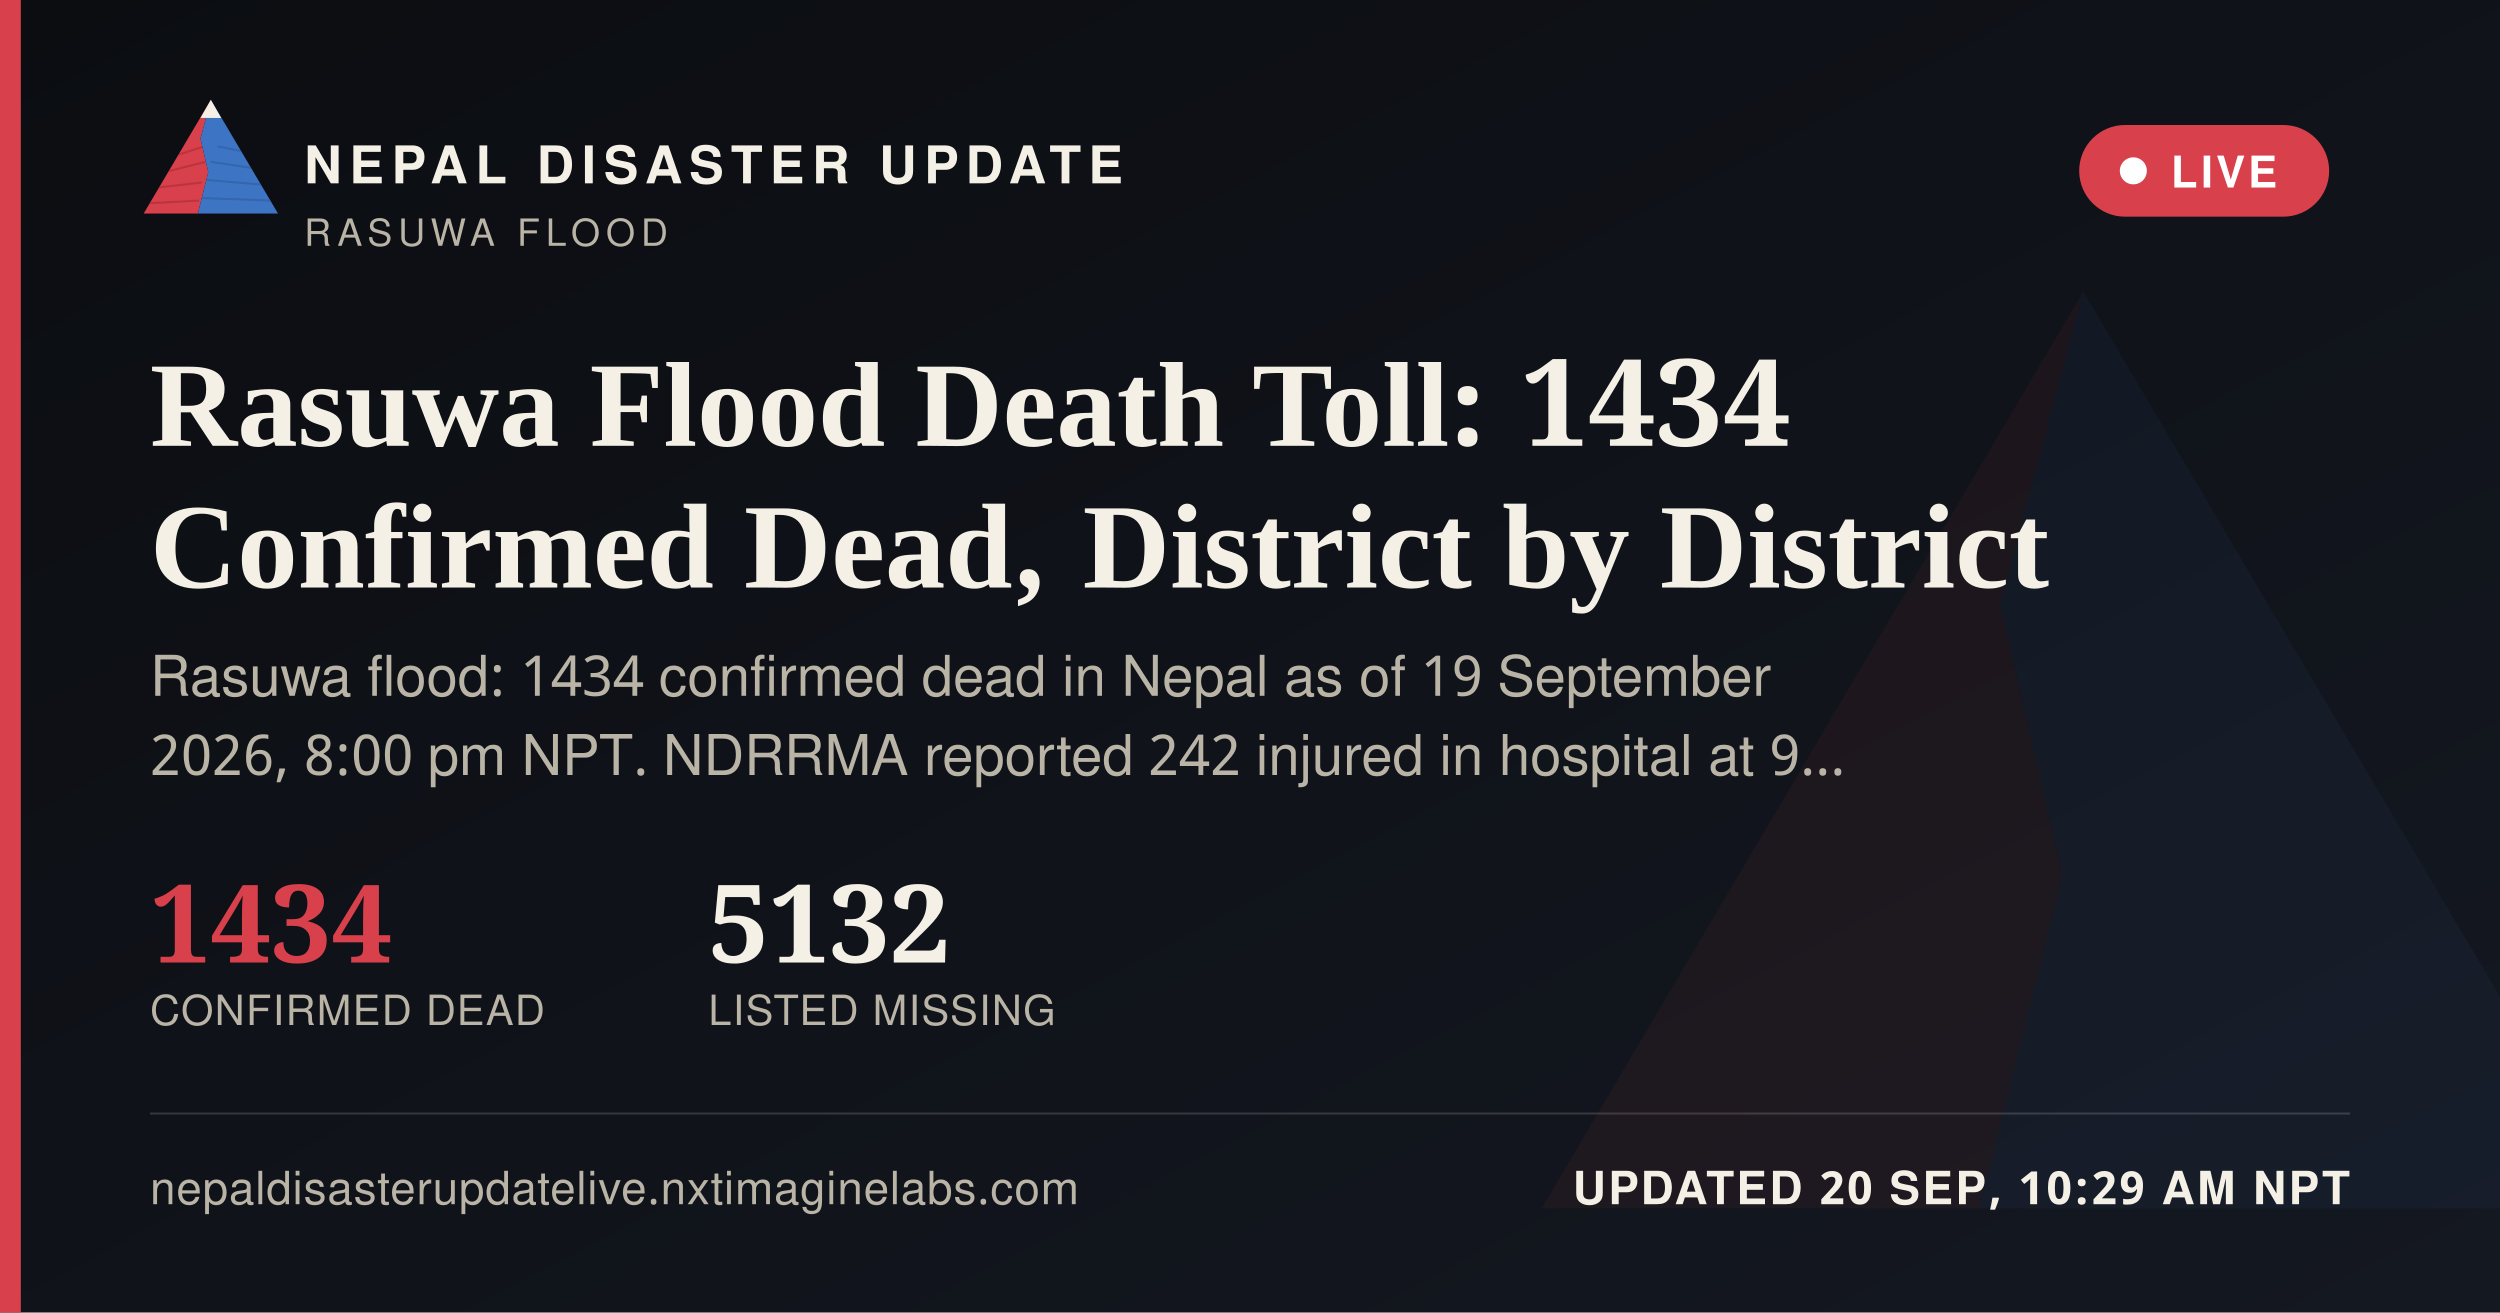
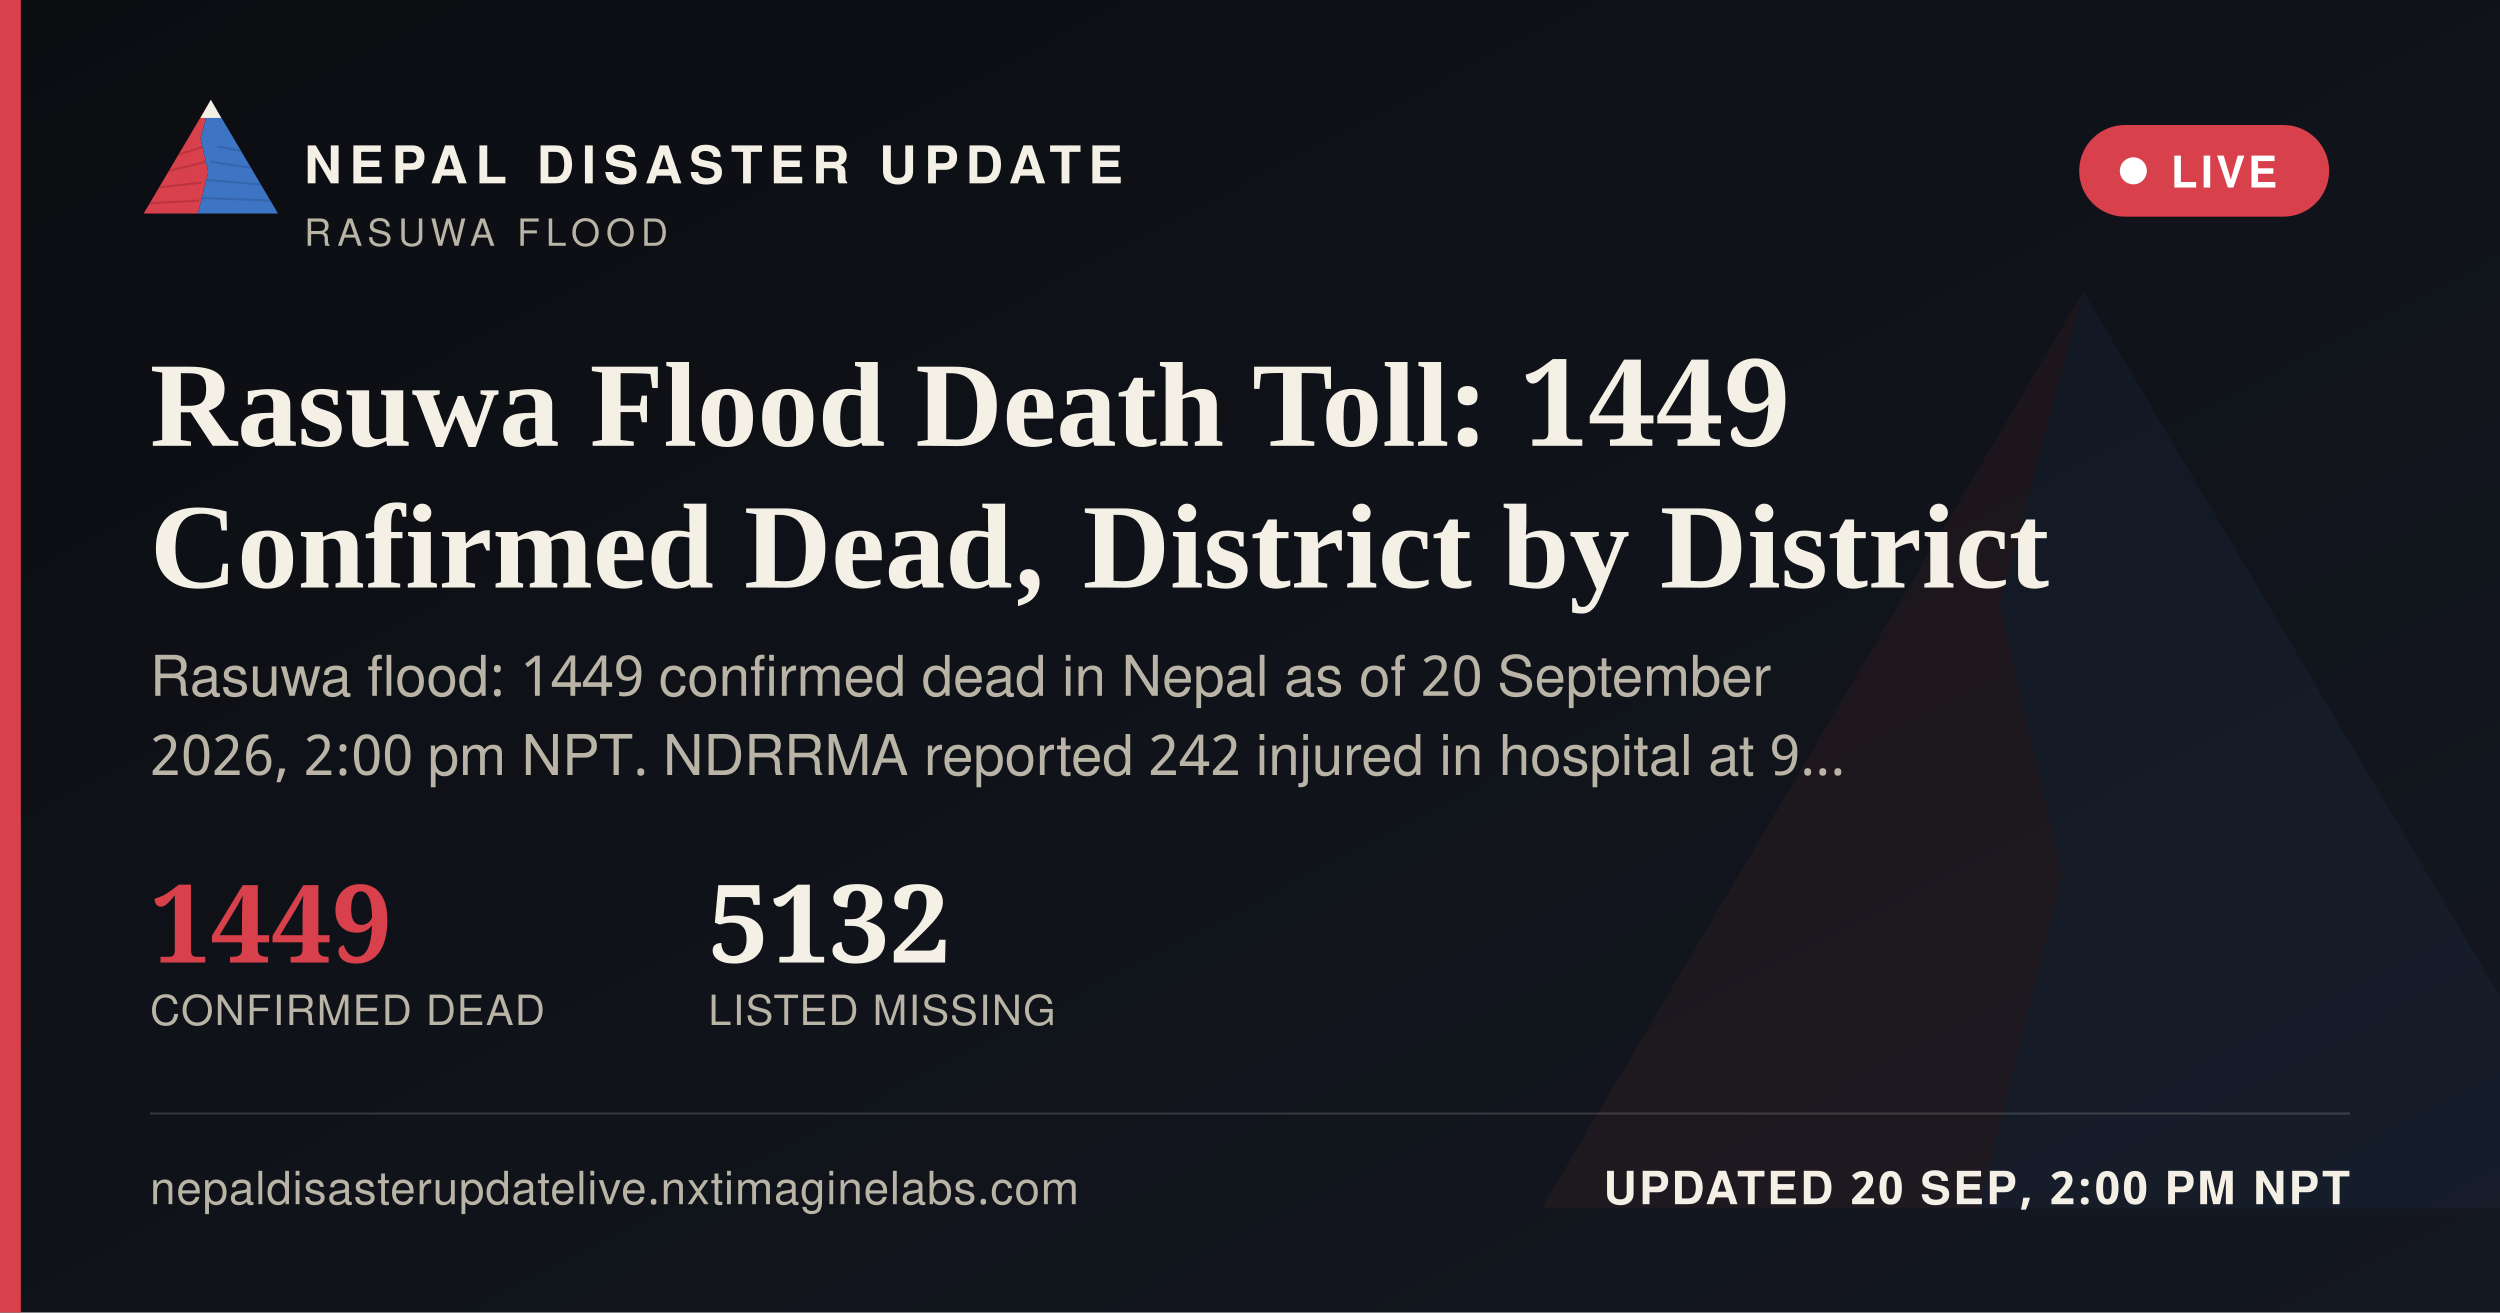
<svg xmlns="http://www.w3.org/2000/svg" width="1200" height="630" viewBox="0 0 1200 630">
  <defs>
    <linearGradient id="ogbg" x1="0" y1="0" x2="1" y2="1">
      <stop offset="0" stop-color="#0B0D11" />
      <stop offset="1" stop-color="#141821" />
    </linearGradient>
  </defs>
  <rect width="1200" height="630" fill="url(#ogbg)" />
  <g transform="translate(700,60) scale(5)" opacity="0.06">
    <polygon points="60,16 52,46 58,72 50,104 8,104" fill="#D8404B" />
    <polygon points="60,16 112,104 50,104 58,72 52,46" fill="#3D74C4" />
  </g>
  <rect x="0" y="0" width="10" height="630" fill="#D8404B" />
  <g transform="translate(64,38) scale(0.62)">
    <g>
      <defs>
        <clipPath id="ogLc">
          <polygon points="60,16 52,46 58,72 50,104 8,104" />
        </clipPath>
        <clipPath id="ogRc">
          <polygon points="60,16 112,104 50,104 58,72 52,46" />
        </clipPath>
      </defs>
      <polygon points="60,16 52,46 58,72 50,104 8,104" fill="#D8404B" />
      <g clip-path="url(#ogLc)" stroke="#A32A34" stroke-width="1.6" fill="none" opacity="0.55">
        <path d="M30,60 L55,52" />
        <path d="M24,72 L56,64" />
        <path d="M18,84 L53,80" />
        <path d="M13,96 L51,94" />
      </g>
      <polygon points="60,16 112,104 50,104 58,72 52,46" fill="#3D74C4" />
      <g clip-path="url(#ogRc)" stroke="#2A5793" stroke-width="1.6" fill="none" opacity="0.5">
        <path d="M65,52 L95,58" />
        <path d="M60,64 L100,70" />
        <path d="M56,78 L104,82" />
        <path d="M52,92 L108,94" />
      </g>
      <polygon points="60,16 52,30 68,30" fill="#F4F0E6" />
    </g>
  </g>
  <text x="146" y="88" font-family="'Public Sans', 'Noto Sans Devanagari', 'Helvetica Neue', Helvetica, Arial, sans-serif" font-size="25" font-weight="800" letter-spacing="3.6" fill="#F4F0E6">NEPAL DISASTER UPDATE</text>
  <text x="146" y="118" font-family="'Public Sans', 'Noto Sans Devanagari', 'Helvetica Neue', Helvetica, Arial, sans-serif" font-size="18" letter-spacing="2.8" fill="#B9B4A6">RASUWA FLOOD</text>
  <g>
    <rect x="998" y="60" width="120" height="44" rx="22" fill="#D8404B" stroke="none" />
    <circle cx="1024" cy="82" r="6.5" fill="#FFFFFF" />
    <text x="1042" y="90" font-family="'Public Sans', 'Noto Sans Devanagari', 'Helvetica Neue', Helvetica, Arial, sans-serif" font-size="21" font-weight="700" letter-spacing="1.6" fill="#FFFFFF">LIVE</text>
  </g>
-   <text x="72" y="214" font-family="Newsreader, 'Noto Serif Devanagari', Georgia, 'Times New Roman', serif" font-size="58" font-weight="600" fill="#F4F0E6">Rasuwa Flood Death Toll: 1434</text>
+   <text x="72" y="214" font-family="Newsreader, 'Noto Serif Devanagari', Georgia, 'Times New Roman', serif" font-size="58" font-weight="600" fill="#F4F0E6">Rasuwa Flood Death Toll: 1449</text>
  <text x="72" y="282" font-family="Newsreader, 'Noto Serif Devanagari', Georgia, 'Times New Roman', serif" font-size="58" font-weight="600" fill="#F4F0E6">Confirmed Dead, District by District</text>
-   <text x="72" y="334" font-family="'Public Sans', 'Noto Sans Devanagari', 'Helvetica Neue', Helvetica, Arial, sans-serif" font-size="27" fill="#B9B4A6">Rasuwa flood: 1434 confirmed dead in Nepal as of 19 September</text>
-   <text x="72" y="372" font-family="'Public Sans', 'Noto Sans Devanagari', 'Helvetica Neue', Helvetica, Arial, sans-serif" font-size="27" fill="#B9B4A6">2026, 8:00 pm NPT. NDRRMA reported 242 injured in hospital at 9…</text>
+   <text x="72" y="334" font-family="'Public Sans', 'Noto Sans Devanagari', 'Helvetica Neue', Helvetica, Arial, sans-serif" font-size="27" fill="#B9B4A6">Rasuwa flood: 1449 confirmed dead in Nepal as of 20 September</text>
+   <text x="72" y="372" font-family="'Public Sans', 'Noto Sans Devanagari', 'Helvetica Neue', Helvetica, Arial, sans-serif" font-size="27" fill="#B9B4A6">2026, 2:00 pm NPT. NDRRMA reported 242 injured in hospital at 9…</text>
  <g transform="translate(72,462)">
-     <text x="0" y="0" font-family="Newsreader, 'Noto Serif Devanagari', Georgia, 'Times New Roman', serif" font-size="52" font-weight="600" fill="#D8404B">1434</text>
+     <text x="0" y="0" font-family="Newsreader, 'Noto Serif Devanagari', Georgia, 'Times New Roman', serif" font-size="52" font-weight="600" fill="#D8404B">1449</text>
    <text x="0" y="30" font-family="'Public Sans', 'Noto Sans Devanagari', 'Helvetica Neue', Helvetica, Arial, sans-serif" font-size="20" letter-spacing="0.6" fill="#B9B4A6">CONFIRMED DEAD</text>
    <text x="268" y="0" font-family="Newsreader, 'Noto Serif Devanagari', Georgia, 'Times New Roman', serif" font-size="52" font-weight="600" fill="#F4F0E6">5132</text>
    <text x="268" y="30" font-family="'Public Sans', 'Noto Sans Devanagari', 'Helvetica Neue', Helvetica, Arial, sans-serif" font-size="20" letter-spacing="0.6" fill="#B9B4A6">LISTED MISSING</text>
  </g>
  <rect x="72" y="534" width="1056" height="1" fill="rgba(244,240,230,0.16)" />
  <text x="72" y="578" font-family="'Public Sans', 'Noto Sans Devanagari', 'Helvetica Neue', Helvetica, Arial, sans-serif" font-size="22" fill="#B9B4A6" letter-spacing="0.4">nepaldisasterupdatelive.nxtimaginelabs.com</text>
-   <text x="1128" y="578" text-anchor="end" font-family="'Public Sans', 'Noto Sans Devanagari', 'Helvetica Neue', Helvetica, Arial, sans-serif" font-size="22" font-weight="700" letter-spacing="1.2" fill="#F4F0E6">UPDATED 20 SEP, 10:29 AM NPT</text>
+   <text x="1128" y="578" text-anchor="end" font-family="'Public Sans', 'Noto Sans Devanagari', 'Helvetica Neue', Helvetica, Arial, sans-serif" font-size="22" font-weight="700" letter-spacing="1.2" fill="#F4F0E6">UPDATED 20 SEP, 2:00 PM NPT</text>
</svg>
